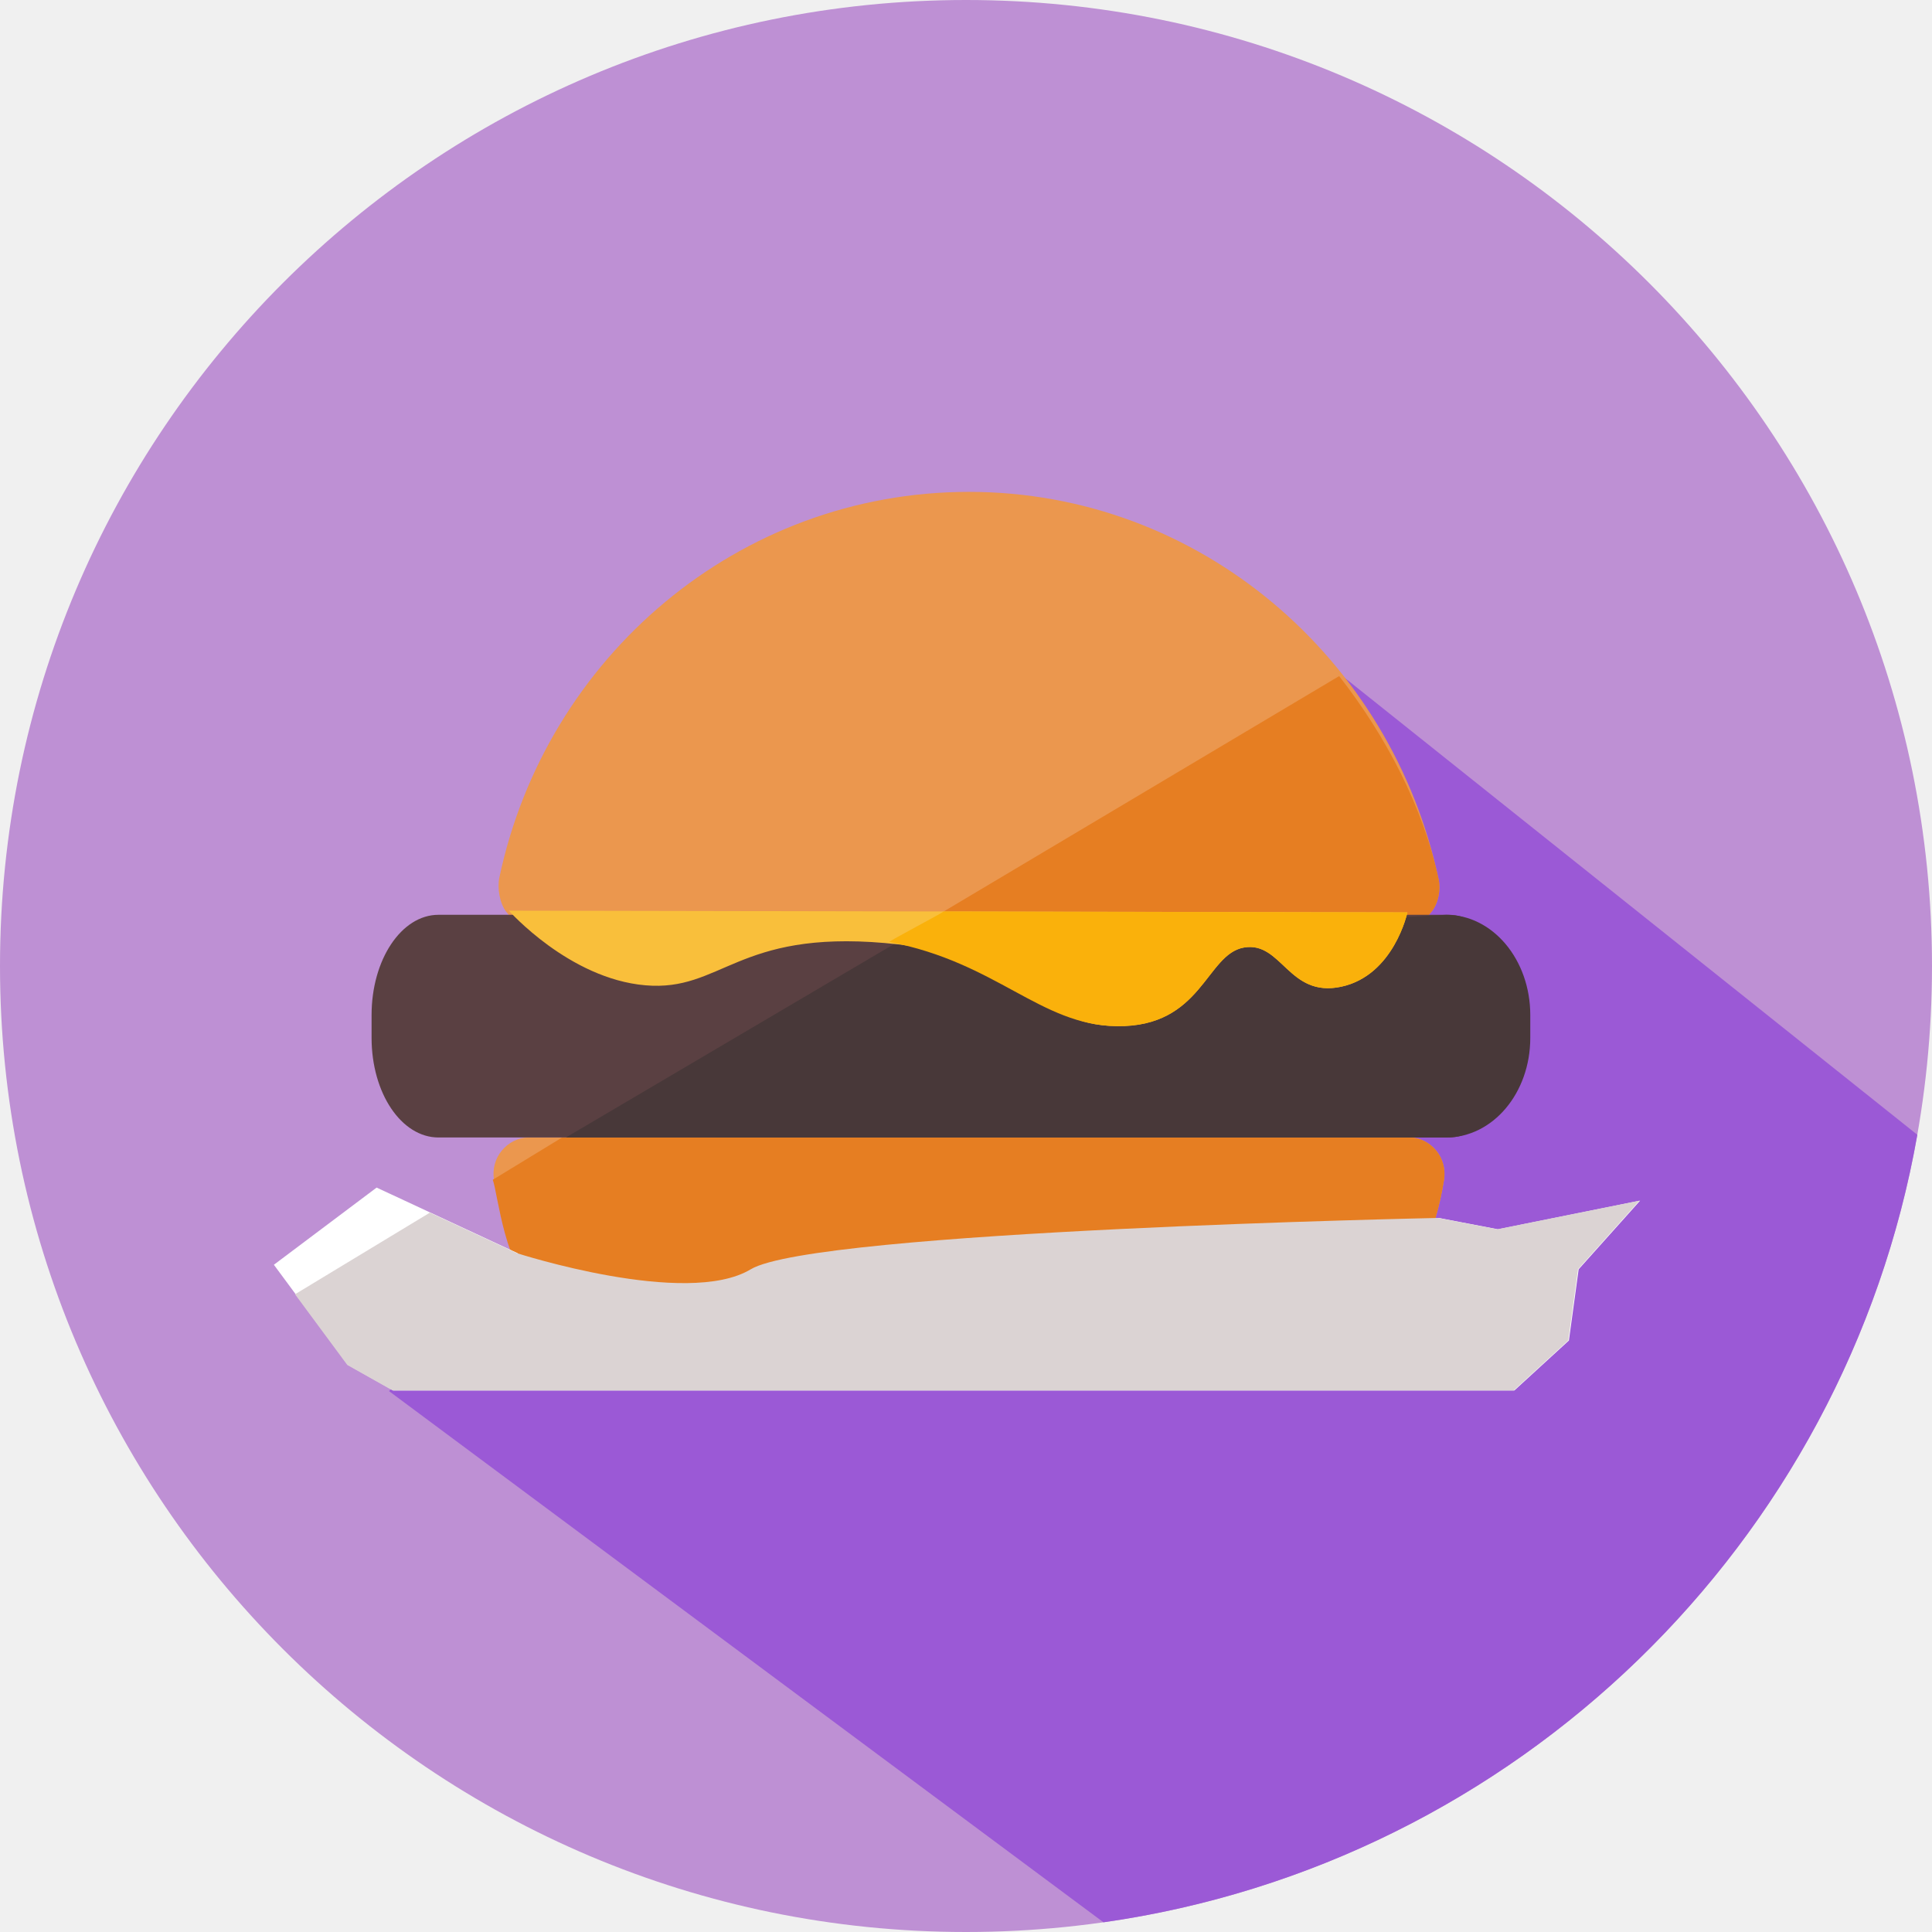
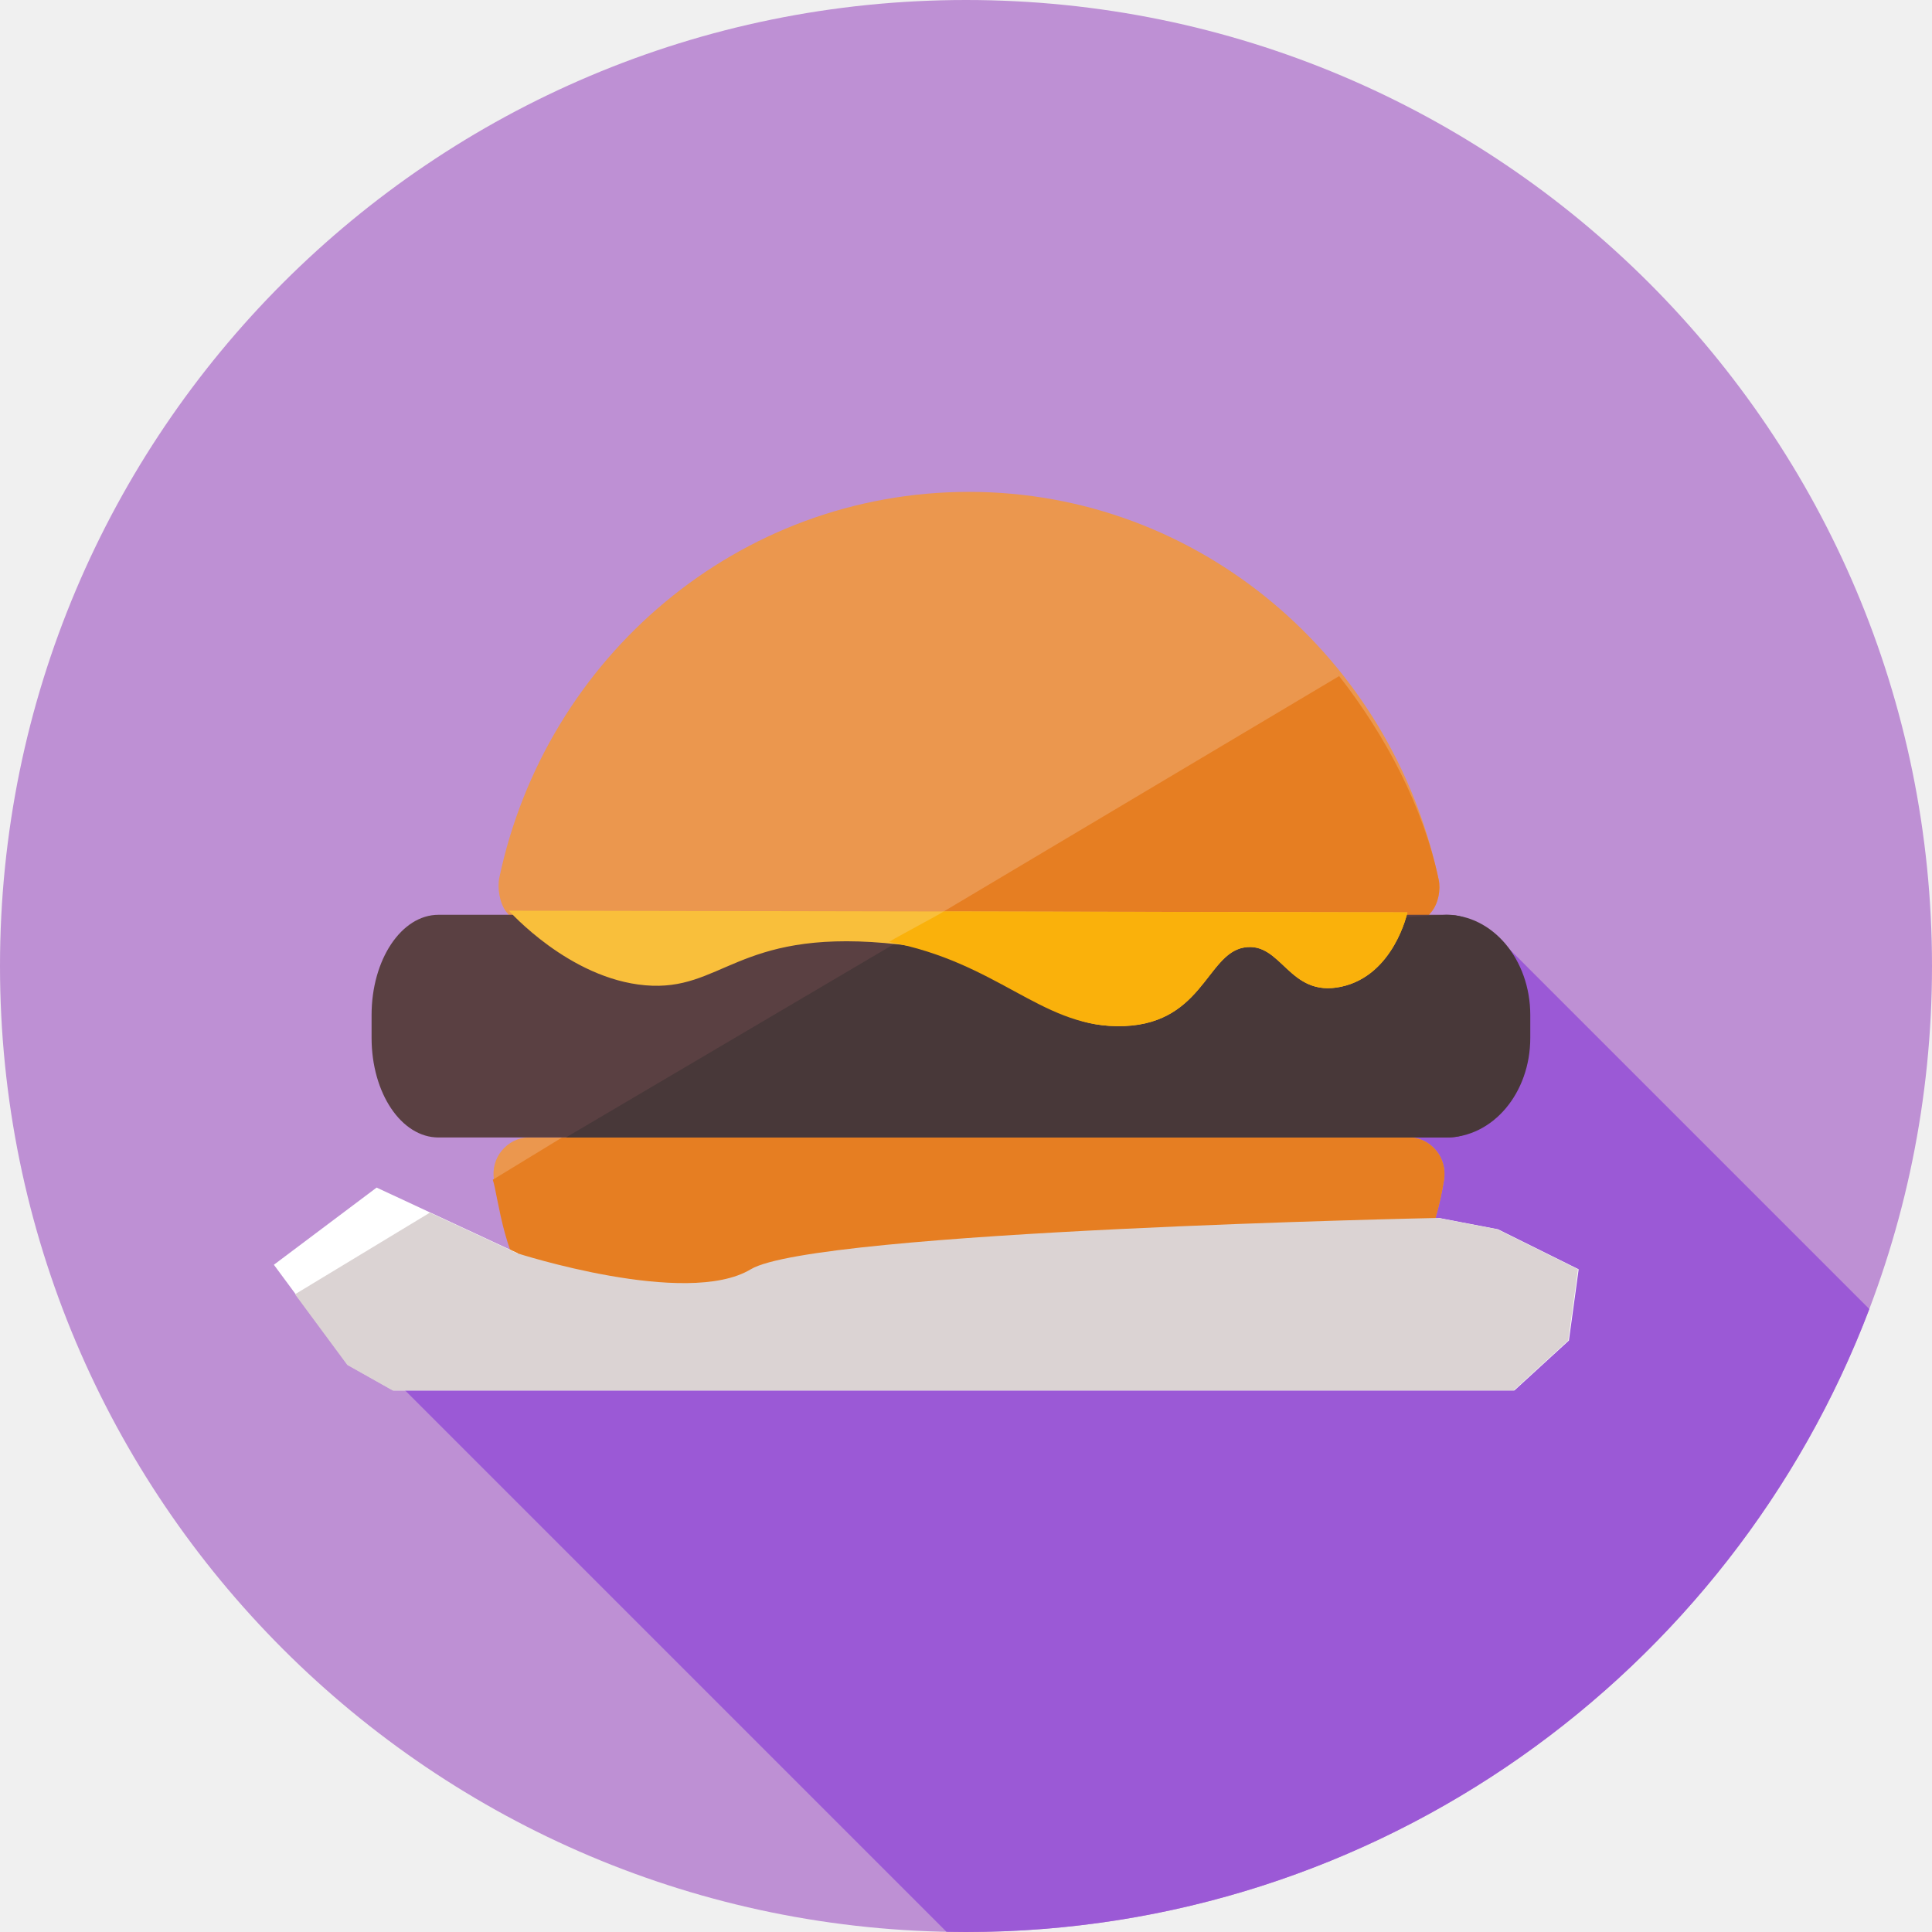
<svg xmlns="http://www.w3.org/2000/svg" width="100px" height="100px" viewBox="0 0 100 100" version="1.1">
  <defs />
  <g id="Page-1" stroke="none" stroke-width="1" fill="none" fill-rule="evenodd">
-     <g id="burger">
-       <path d="M50,100 C77.614,100 100,77.614 100,50 C100,22.386 77.614,0 50,0 C22.386,0 0,22.386 0,50 C0,77.614 22.386,100 50,100 Z" id="Oval-13" fill="#BE90D4" />
-       <path d="M57.116,99.498 C78.493,96.452 95.513,79.885 99.24,58.736 L68.579,34.268 L20.13,72 L57.116,99.498 Z" id="Oval-14" fill="#9B59D6" />
-       <g id="hamburger8" transform="translate(19, 25)">
-         <g id="Group">
-           <path d="M53.691,23.114 C54.239,23.114 54.759,22.619 55.101,22.184 C55.447,21.752 55.578,21.059 55.462,20.514 C53.046,9.087 43.09,0.459 31.155,0.459 C19.221,0.459 9.263,9 6.846,20.425 C6.732,20.969 6.864,21.765 7.208,22.201 C7.552,22.634 8.071,23.114 8.619,23.114 L53.691,23.114 Z" id="Shape" fill="#EB974E" />
-           <path d="M29.837,22.184 C29.837,22.184 35,24.795 35,25 C35,27.337 37.577,27.679 40.817,27.184 C46.304,26.347 53.691,23.114 53.691,23.114 C54.239,23.114 54.759,22.619 55.101,22.184 C55.447,21.752 55.578,21.059 55.462,20.514 C54.678,16.807 52.75,13.116 50.314,9.994 C50.314,9.994 29.837,22.184 29.837,22.184 Z" id="Shape-3" fill="#E67E22" />
-           <path d="M8.356,33.876 C7.824,33.876 7.32,34.137 6.974,34.552 C6.63,34.966 6.481,35.521 6.567,36.059 C8.336,47.119 18.656,45.862 31.155,45.862 C43.655,45.862 53.974,47.128 55.743,36.065 C55.828,35.531 55.679,34.966 55.335,34.552 C54.991,34.137 54.487,33.876 53.955,33.876 L8.356,33.876 Z" id="Shape" fill="#EB974E" />
-           <path d="M10.095,33.876 C10.095,33.876 6.506,36.065 6.506,36.065 C6.767,36.76 7.161,40.911 8.814,41.702 C14.819,44.576 26.019,45.862 31.155,45.862 C43.655,45.862 53.974,47.128 55.743,36.065 C55.828,35.531 55.679,34.966 55.335,34.552 C54.991,34.137 54.487,33.876 53.955,33.876 L10.095,33.876 Z" id="Shape-6" fill="#E67E22" />
-           <path d="M3.696,33.876 L4.324,33.876 L55.346,33.876 L55.974,33.876 C57.89,33.876 59.441,31.587 59.441,28.718 L59.441,27.539 C59.441,24.667 57.889,22.35 55.974,22.35 L3.696,22.35 C1.78,22.35 0.233,24.667 0.233,27.539 L0.233,28.718 C0.233,31.588 1.781,33.876 3.696,33.876 L3.696,33.876 Z" id="Shape" fill="#5A4042" />
-           <path d="M10.29,33.876 L55.065,33.876 L55.854,33.876 C58.261,33.876 60.207,31.587 60.207,28.718 L60.207,27.539 C60.207,24.667 58.259,22.35 55.854,22.35 C55.854,22.35 27.288,23.857 27.288,23.857 C27.288,23.857 10.29,33.876 10.29,33.876 Z" id="Shape-5" fill="#483839" />
+     <g id="burger-2">
+       <g>
+         <path d="M50,100 C77.614,100 100,77.614 100,50 C100,22.386 77.614,0 50,0 C22.386,0 0,22.386 0,50 C0,77.614 22.386,100 50,100 Z" id="Oval-13" fill="#BE90D4" />
+         <path d="M96.756,67.756 C89.594,86.605 71.361,100 50,100 C49.663,100 49.326,99.997 48.99,99.99 L15,66 L26,67 L76.732,49.439 L76.646,49.354 L77.354,48.646 L77.782,49.075 L78,49 L96.756,67.756 Z" id="Oval-19" fill="#9B59D6" />
+         <g id="hamburger8" transform="translate(19, 25)">
+           <g id="Group">
+             <path d="M53.691,23.114 C54.239,23.114 54.759,22.619 55.101,22.184 C55.447,21.752 55.578,21.059 55.462,20.514 C53.046,9.087 43.09,0.459 31.155,0.459 C19.221,0.459 9.263,9 6.846,20.425 C6.732,20.969 6.864,21.765 7.208,22.201 C7.552,22.634 8.071,23.114 8.619,23.114 L53.691,23.114 Z" id="Shape" fill="#EB974E" />
+             <path d="M29.837,22.184 C29.837,22.184 35,24.795 35,25 C35,27.337 37.577,27.679 40.817,27.184 C46.304,26.347 53.691,23.114 53.691,23.114 C54.239,23.114 54.759,22.619 55.101,22.184 C55.447,21.752 55.578,21.059 55.462,20.514 C54.678,16.807 52.75,13.116 50.314,9.994 C50.314,9.994 29.837,22.184 29.837,22.184 Z" id="Shape-3" fill="#E67E22" />
+             <path d="M8.356,33.876 C7.824,33.876 7.32,34.137 6.974,34.552 C6.63,34.966 6.481,35.521 6.567,36.059 C8.336,47.119 18.656,45.862 31.155,45.862 C43.655,45.862 53.974,47.128 55.743,36.065 C55.828,35.531 55.679,34.966 55.335,34.552 C54.991,34.137 54.487,33.876 53.955,33.876 L8.356,33.876 Z" id="Shape" fill="#EB974E" />
+             <path d="M10.095,33.876 C10.095,33.876 6.506,36.065 6.506,36.065 C6.767,36.76 7.161,40.911 8.814,41.702 C14.819,44.576 26.019,45.862 31.155,45.862 C43.655,45.862 53.974,47.128 55.743,36.065 C55.828,35.531 55.679,34.966 55.335,34.552 C54.991,34.137 54.487,33.876 53.955,33.876 L10.095,33.876 Z" id="Shape-6" fill="#E67E22" />
+             <path d="M3.696,33.876 L4.324,33.876 L55.346,33.876 L55.974,33.876 C57.89,33.876 59.441,31.587 59.441,28.718 L59.441,27.539 C59.441,24.667 57.889,22.35 55.974,22.35 L3.696,22.35 C1.78,22.35 0.233,24.667 0.233,27.539 L0.233,28.718 C0.233,31.588 1.781,33.876 3.696,33.876 L3.696,33.876 Z" id="Shape" fill="#5A4042" />
+             <path d="M10.29,33.876 L55.065,33.876 L55.854,33.876 C58.261,33.876 60.207,31.587 60.207,28.718 L60.207,27.539 C60.207,24.667 58.259,22.35 55.854,22.35 C55.854,22.35 27.288,23.857 27.288,23.857 C27.288,23.857 10.29,33.876 10.29,33.876 Z" id="Shape-5" fill="#483839" />
+           </g>
        </g>
+         <path d="M26.34,47.136 C26.34,47.136 29.458,50.66 33.404,50.999 C37.35,51.339 38.138,48.146 45.801,48.811 C53.465,49.475 53.384,53.058 57.808,53.114 C62.231,53.17 62.415,49.391 64.382,49.045 C66.349,48.7 66.69,51.66 69.422,51.072 C72.155,50.485 72.848,47.224 72.848,47.224 L26.34,47.136 Z" id="Path-25" fill="#F9BF3B" />
+         <path d="M48.837,47.179 C48.837,47.224 46.027,48.704 46.027,48.754 C51.619,49.823 53.832,53.064 57.808,53.114 C62.231,53.17 62.415,49.391 64.382,49.045 C66.349,48.7 66.69,51.66 69.422,51.072 C72.155,50.485 72.848,47.224 72.848,47.224 L48.837,47.179 Z" id="Path-26" fill="#FAB10B" />
+         <path d="M34.698,68.731 C30.549,68.89 26.786,64.862 26.786,64.862 L19.494,61.469 L14.176,65.464 L18.009,70.649 L20.358,71.971 L78.383,71.971 L81.206,69.386 L81.711,65.699 L77.535,63.628 L74.468,63.041 C74.468,63.041 46.443,68.283 34.698,68.731 Z" id="Path-28" fill="#FFFFFF" />
+         <path d="M38.857,65.699 C35.53,67.703 26.752,64.862 26.752,64.862 C26.752,64.862 22.249,62.767 22.249,62.767 C22.249,62.767 15.271,66.991 15.271,66.991 C15.271,66.991 17.975,70.649 17.975,70.649 L20.324,71.971 L78.349,71.971 L81.172,69.386 L81.677,65.699 L77.501,63.628 L74.434,63.041 C74.434,63.041 42.185,63.695 38.857,65.699 Z" id="Path-29" fill="#DBD3D3" />
      </g>
-       <path d="M26.34,47.136 C26.34,47.136 29.458,50.66 33.404,50.999 C37.35,51.339 38.138,48.146 45.801,48.811 C53.465,49.475 53.384,53.058 57.808,53.114 C62.231,53.17 62.415,49.391 64.382,49.045 C66.349,48.7 66.69,51.66 69.422,51.072 C72.155,50.485 72.848,47.224 72.848,47.224 L26.34,47.136 Z" id="Path-25" fill="#F9BF3B" />
-       <path d="M48.837,47.179 C48.837,47.224 46.027,48.704 46.027,48.754 C51.619,49.823 53.832,53.064 57.808,53.114 C62.231,53.17 62.415,49.391 64.382,49.045 C66.349,48.7 66.69,51.66 69.422,51.072 C72.155,50.485 72.848,47.224 72.848,47.224 L48.837,47.179 Z" id="Path-26" fill="#FAB10B" />
-       <path d="M34.698,68.731 C30.549,68.89 26.786,64.862 26.786,64.862 L19.494,61.469 L14.176,65.464 L18.009,70.649 L20.358,71.971 L78.383,71.971 L81.206,69.386 L81.711,65.699 L84.892,62.145 L77.535,63.628 L74.468,63.041 C74.468,63.041 46.443,68.283 34.698,68.731 Z" id="Path-28" fill="#FFFFFF" />
-       <path d="M38.857,65.699 C35.53,67.703 26.752,64.862 26.752,64.862 C26.752,64.862 22.249,62.767 22.249,62.767 C22.249,62.767 15.271,66.991 15.271,66.991 C15.271,66.991 17.975,70.649 17.975,70.649 L20.324,71.971 L78.349,71.971 L81.172,69.386 L81.677,65.699 L84.858,62.145 L77.501,63.628 L74.434,63.041 C74.434,63.041 42.185,63.695 38.857,65.699 Z" id="Path-29" fill="#DBD3D3" />
    </g>
  </g>
</svg>
